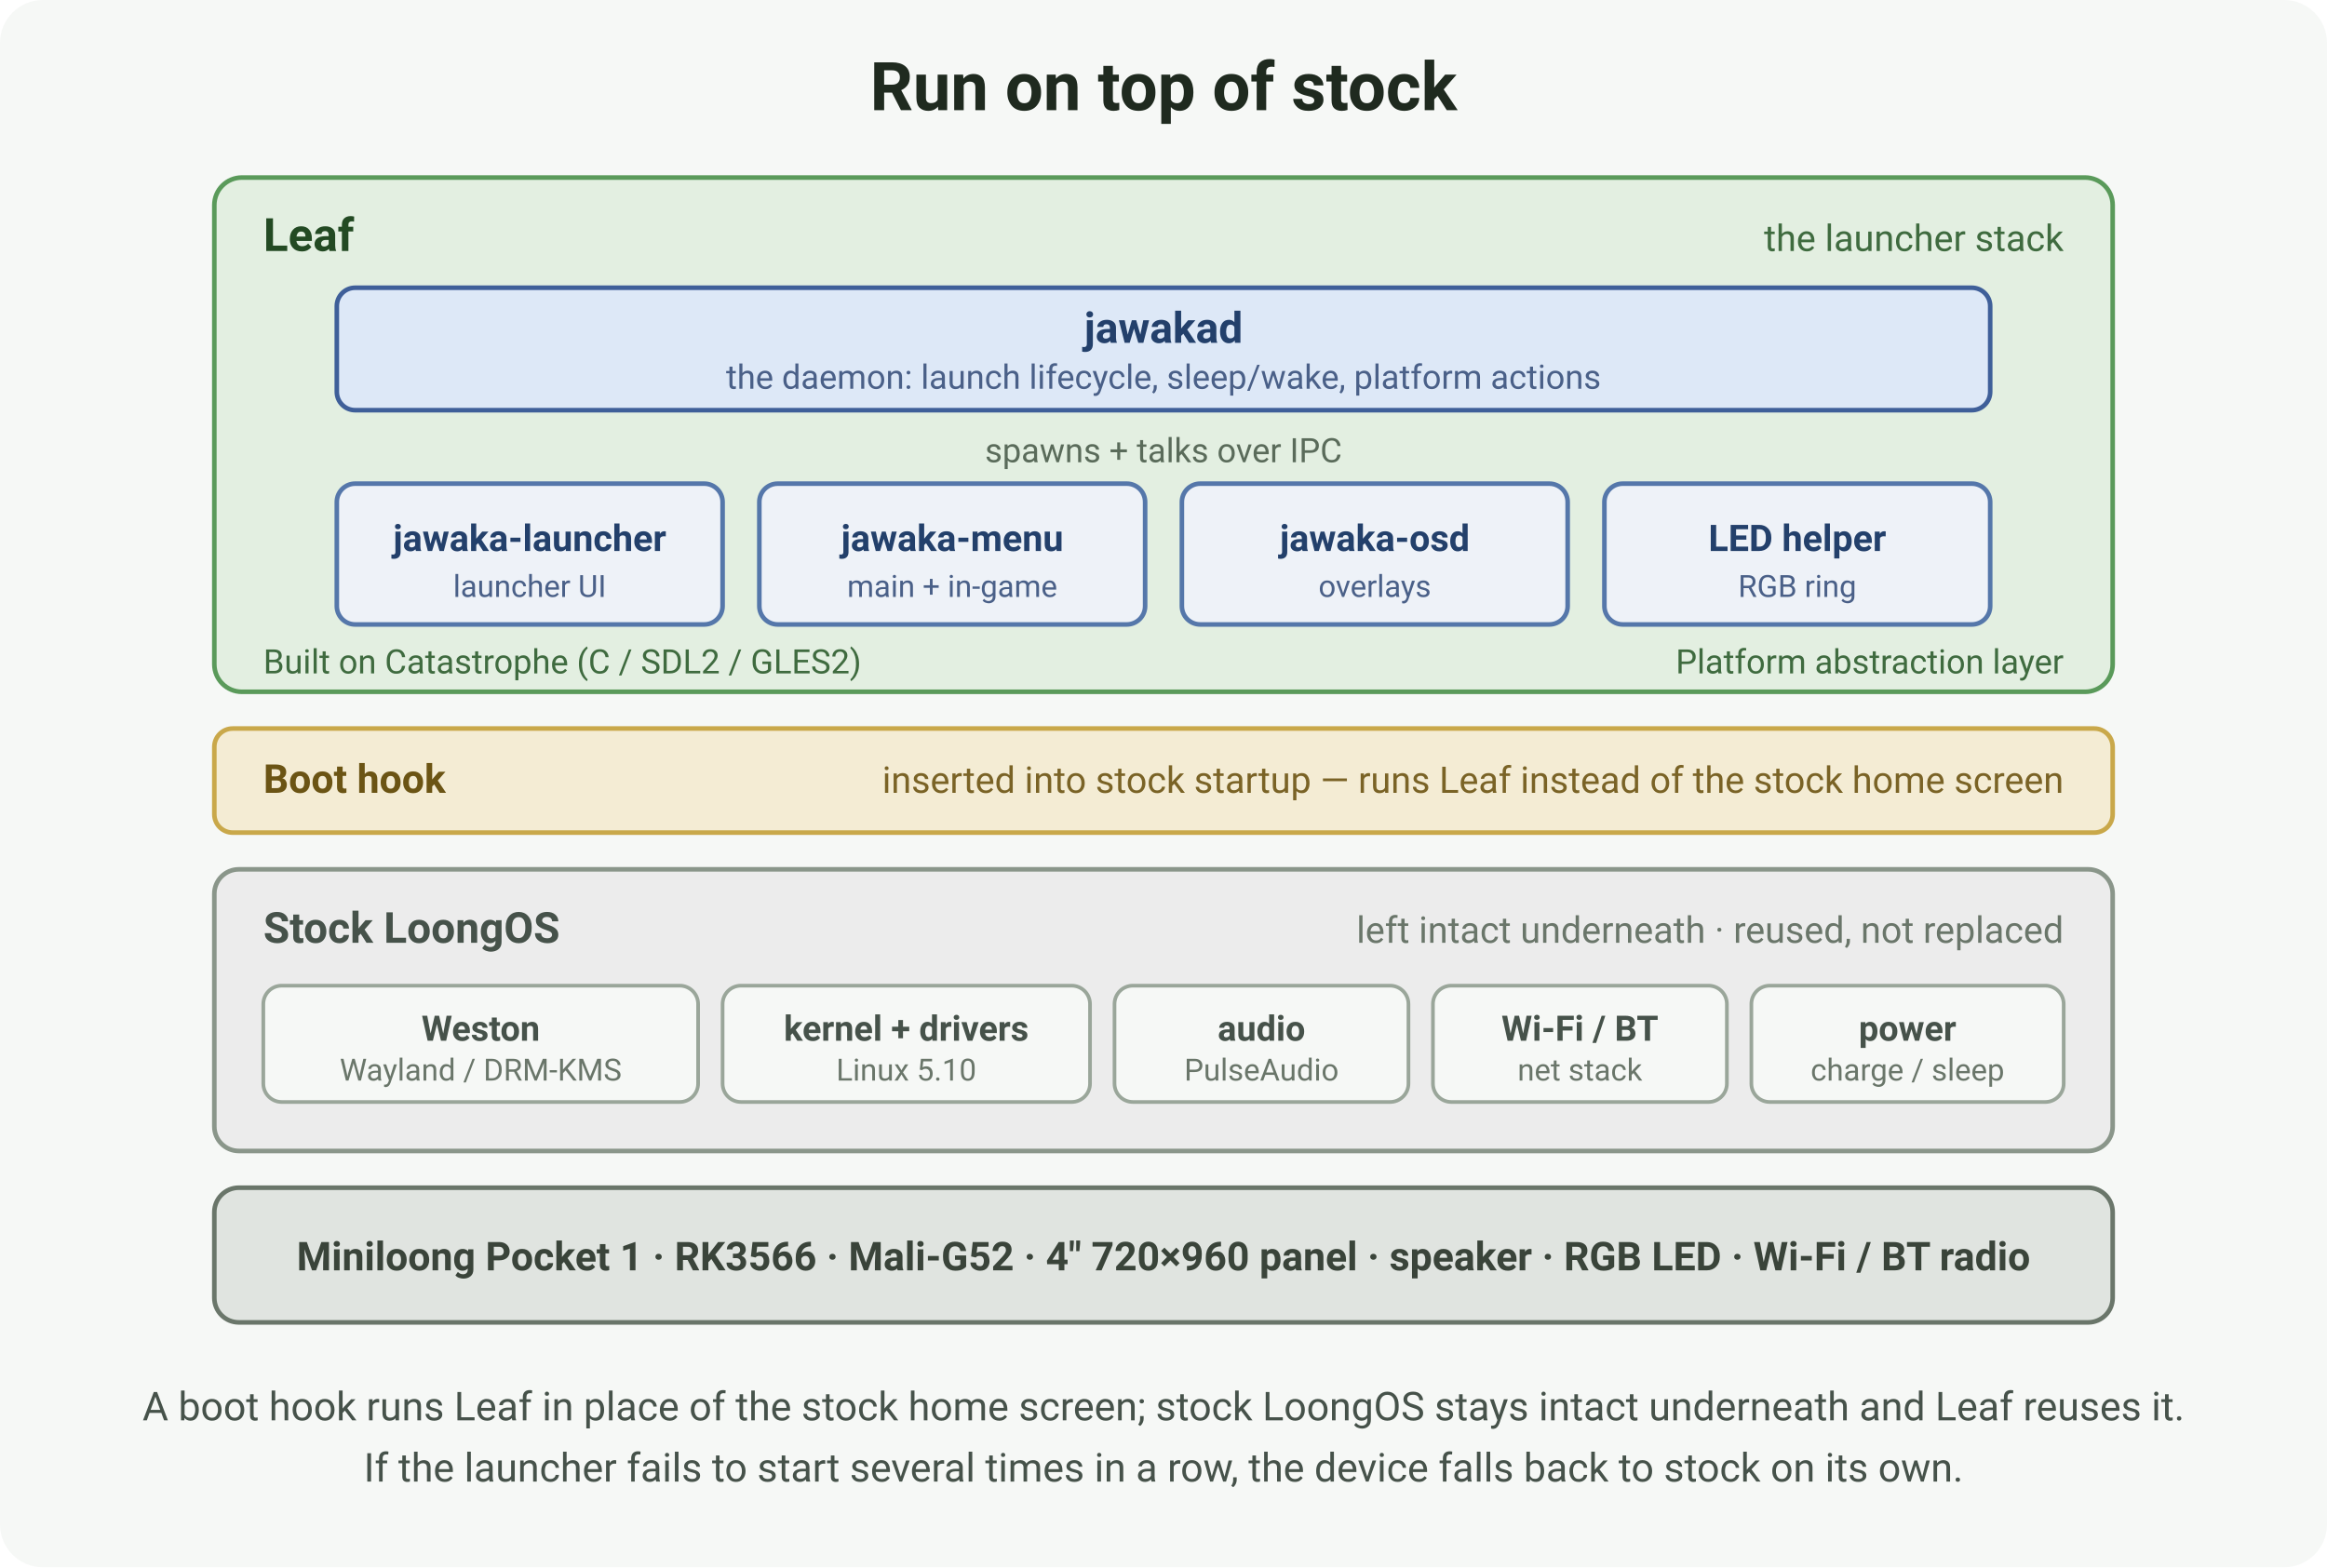
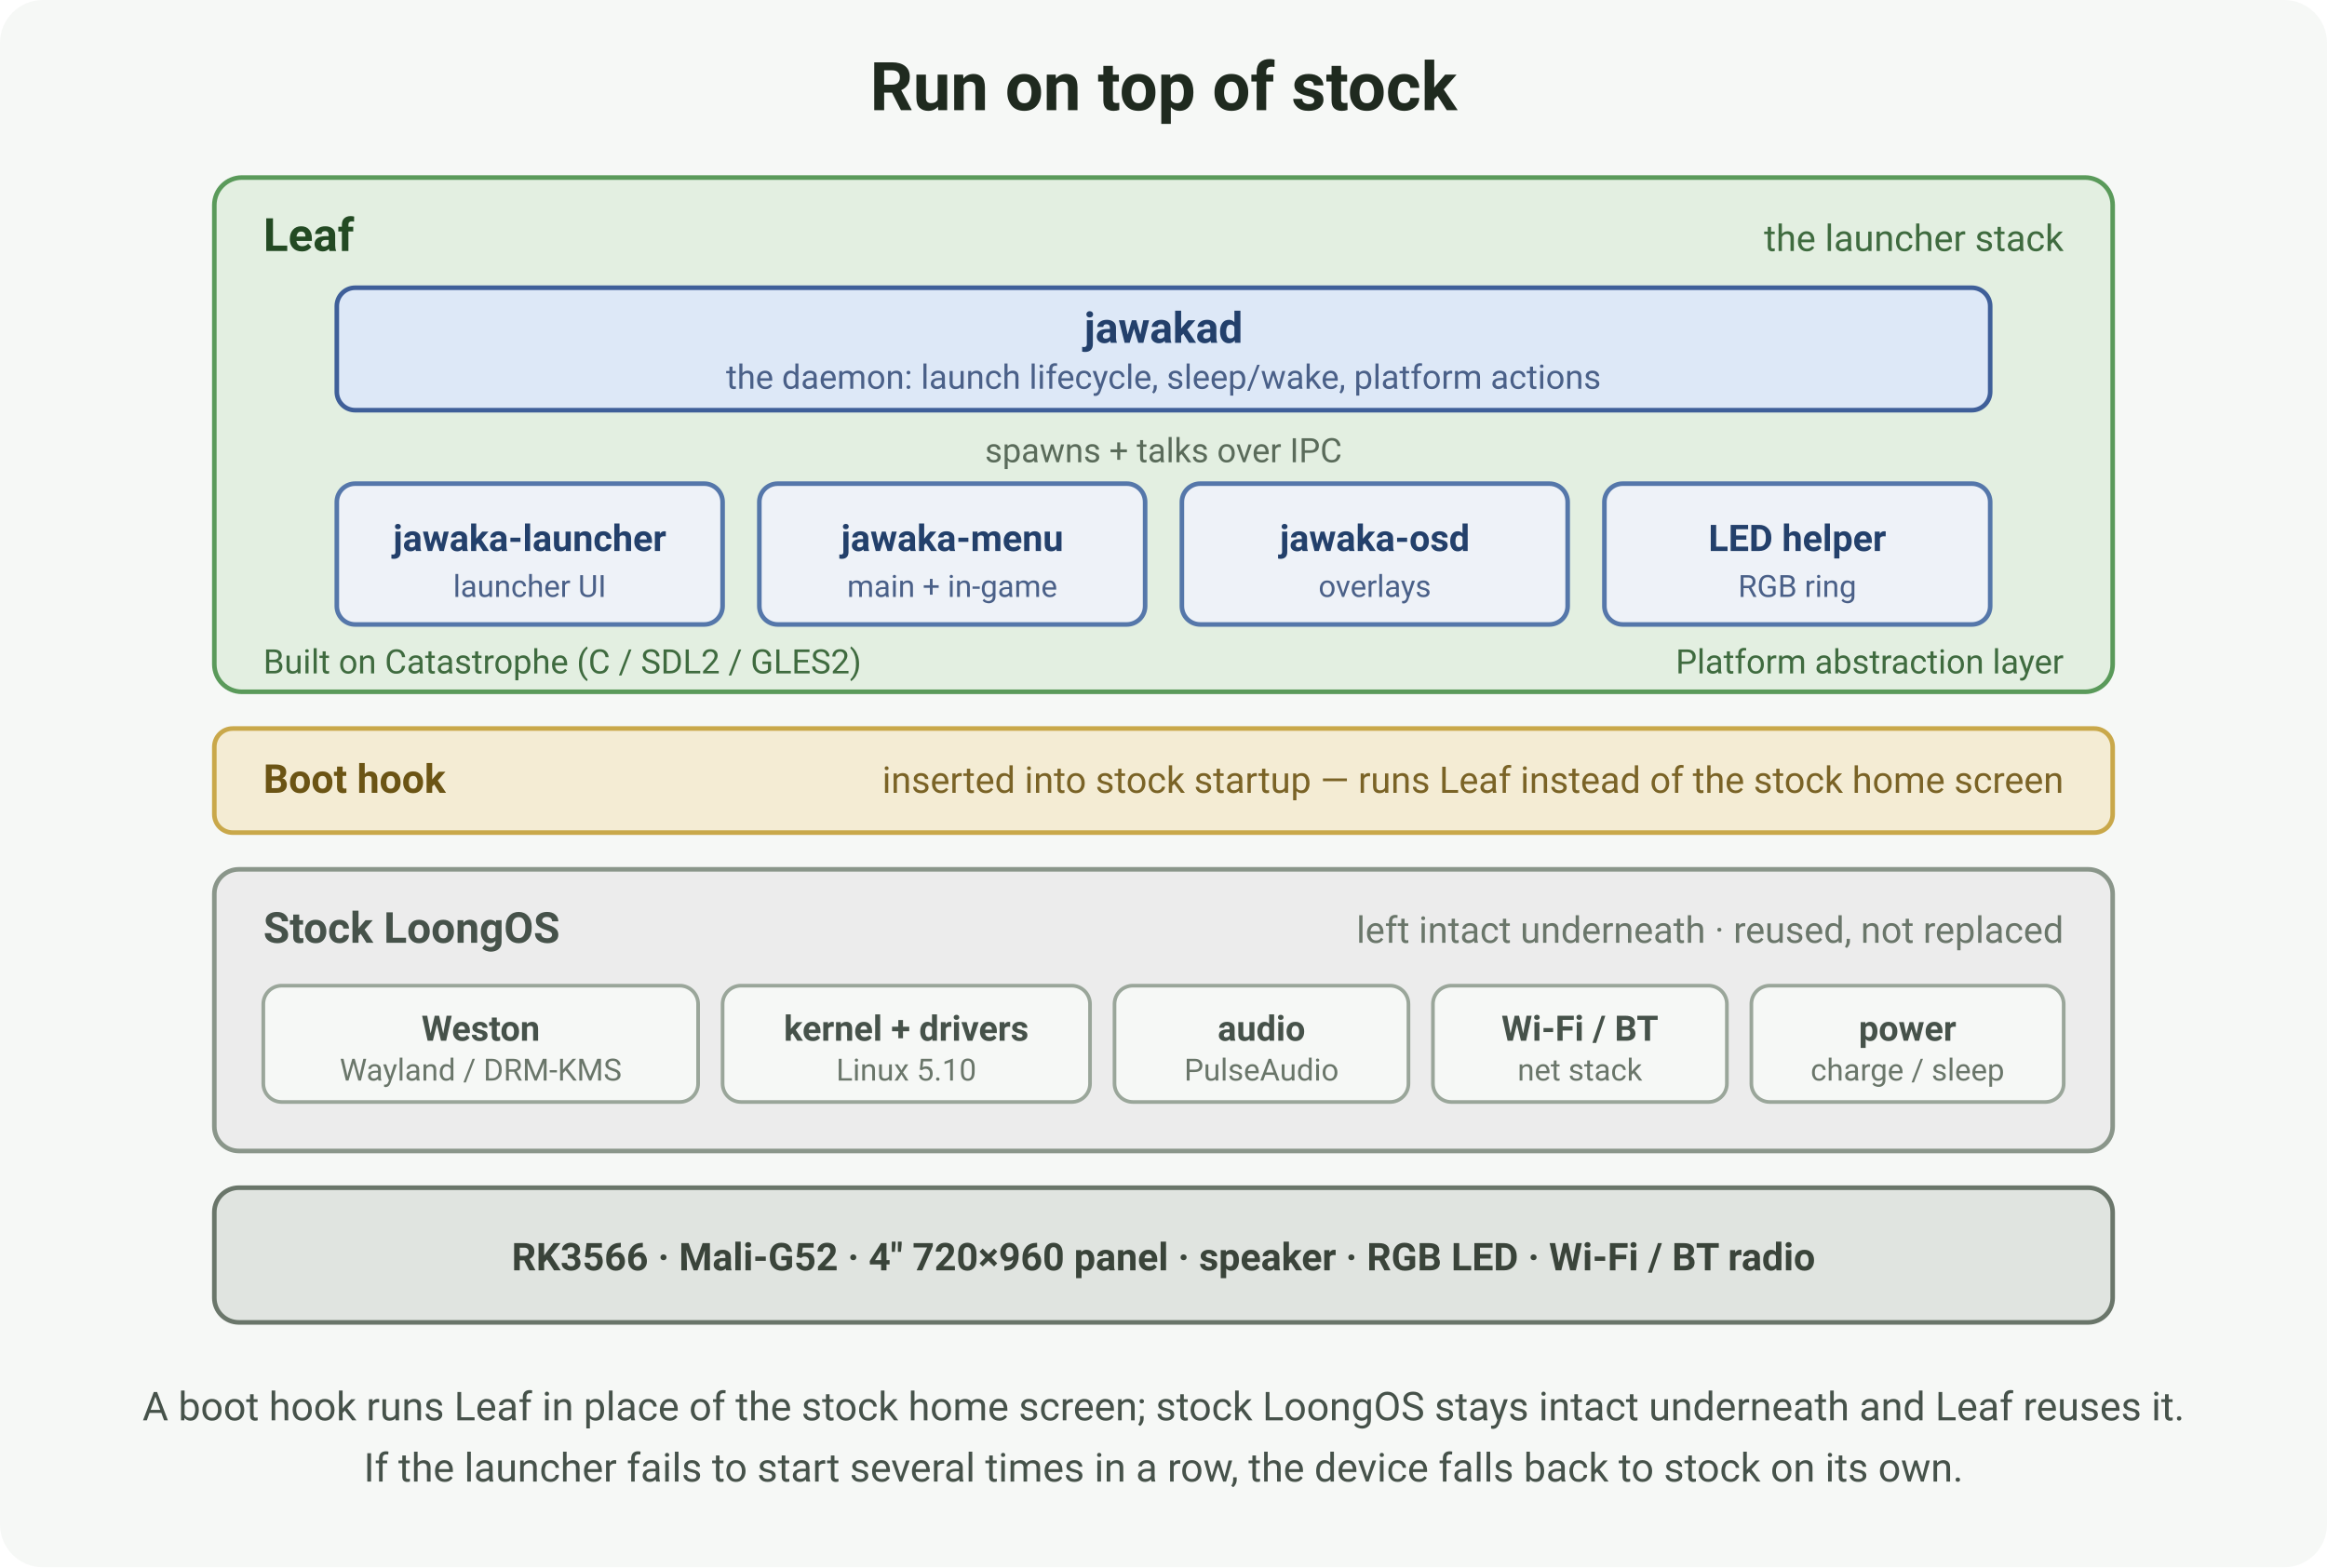
<svg xmlns="http://www.w3.org/2000/svg" viewBox="0 0 760 512" font-family="ui-sans-serif, system-ui, -apple-system, Segoe UI, Roboto, sans-serif">
  <rect x="0" y="0" width="760" height="512" rx="14" fill="#f6f8f6" />
  <text x="380" y="36" text-anchor="middle" font-size="22" font-weight="700" fill="#1f2a1f">Run on top of stock</text>
  <rect x="70" y="58" width="620" height="168" rx="9" fill="#e3efe1" stroke="#5a9a5a" stroke-width="1.5" />
  <text x="86" y="82" font-size="15" font-weight="700" fill="#234a23">Leaf</text>
  <text x="674" y="82" font-size="12" fill="#3f6b3f" text-anchor="end">the launcher stack</text>
  <rect x="110" y="94" width="540" height="40" rx="6" fill="#dde8f7" stroke="#3f5f99" stroke-width="1.5" />
  <text x="380" y="112" font-size="14" font-weight="700" fill="#23406b" text-anchor="middle">jawakad</text>
  <text x="380" y="127" font-size="11" fill="#4a6088" text-anchor="middle">the daemon: launch lifecycle, sleep/wake, platform actions</text>
  <text x="380" y="151" font-size="11" fill="#5a6b5a" text-anchor="middle">spawns + talks over IPC</text>
  <rect x="110" y="158" width="126" height="46" rx="6" fill="#eef2f8" stroke="#5577aa" stroke-width="1.5" />
  <text x="173" y="180" font-size="12" font-weight="600" fill="#23406b" text-anchor="middle">jawaka-launcher</text>
  <text x="173" y="195" font-size="10" fill="#4a6088" text-anchor="middle">launcher UI</text>
  <rect x="248" y="158" width="126" height="46" rx="6" fill="#eef2f8" stroke="#5577aa" stroke-width="1.5" />
  <text x="311" y="180" font-size="12" font-weight="600" fill="#23406b" text-anchor="middle">jawaka-menu</text>
  <text x="311" y="195" font-size="10" fill="#4a6088" text-anchor="middle">main + in-game</text>
  <rect x="386" y="158" width="126" height="46" rx="6" fill="#eef2f8" stroke="#5577aa" stroke-width="1.5" />
  <text x="449" y="180" font-size="12" font-weight="600" fill="#23406b" text-anchor="middle">jawaka-osd</text>
  <text x="449" y="195" font-size="10" fill="#4a6088" text-anchor="middle">overlays</text>
  <rect x="524" y="158" width="126" height="46" rx="6" fill="#eef2f8" stroke="#5577aa" stroke-width="1.5" />
  <text x="587" y="180" font-size="12" font-weight="600" fill="#23406b" text-anchor="middle">LED helper</text>
  <text x="587" y="195" font-size="10" fill="#4a6088" text-anchor="middle">RGB ring</text>
  <text x="86" y="220" font-size="11" fill="#3f6b3f">Built on Catastrophe (C / SDL2 / GLES2)</text>
  <text x="674" y="220" font-size="11" fill="#3f6b3f" text-anchor="end">Platform abstraction layer</text>
  <rect x="70" y="238" width="620" height="34" rx="6" fill="#f4ecd4" stroke="#c9a84a" stroke-width="1.5" />
  <text x="86" y="259" font-size="13" font-weight="700" fill="#6b5414">Boot hook</text>
  <text x="674" y="259" font-size="12" fill="#7a6326" text-anchor="end">inserted into stock startup — runs Leaf instead of the stock home screen</text>
  <rect x="70" y="284" width="620" height="92" rx="8" fill="#ececec" stroke="#8a968a" stroke-width="1.5" />
  <text x="86" y="308" font-size="14" font-weight="700" fill="#46524a">Stock LoongOS</text>
  <text x="674" y="308" font-size="12" fill="#6a766a" text-anchor="end">left intact underneath · reused, not replaced</text>
  <rect x="86" y="322" width="142" height="38" rx="6" fill="#f6f8f6" stroke="#9aa69a" stroke-width="1.2" />
  <text x="157" y="340" font-size="11.5" font-weight="600" fill="#46524a" text-anchor="middle">Weston</text>
  <text x="157" y="353" font-size="10" fill="#6a766a" text-anchor="middle">Wayland / DRM-KMS</text>
  <rect x="236" y="322" width="120" height="38" rx="6" fill="#f6f8f6" stroke="#9aa69a" stroke-width="1.2" />
  <text x="296" y="340" font-size="11.5" font-weight="600" fill="#46524a" text-anchor="middle">kernel + drivers</text>
  <text x="296" y="353" font-size="10" fill="#6a766a" text-anchor="middle">Linux 5.10</text>
  <rect x="364" y="322" width="96" height="38" rx="6" fill="#f6f8f6" stroke="#9aa69a" stroke-width="1.2" />
  <text x="412" y="340" font-size="11.5" font-weight="600" fill="#46524a" text-anchor="middle">audio</text>
  <text x="412" y="353" font-size="10" fill="#6a766a" text-anchor="middle">PulseAudio</text>
  <rect x="468" y="322" width="96" height="38" rx="6" fill="#f6f8f6" stroke="#9aa69a" stroke-width="1.2" />
  <text x="516" y="340" font-size="11.5" font-weight="600" fill="#46524a" text-anchor="middle">Wi-Fi / BT</text>
  <text x="516" y="353" font-size="10" fill="#6a766a" text-anchor="middle">net stack</text>
  <rect x="572" y="322" width="102" height="38" rx="6" fill="#f6f8f6" stroke="#9aa69a" stroke-width="1.2" />
  <text x="623" y="340" font-size="11.5" font-weight="600" fill="#46524a" text-anchor="middle">power</text>
  <text x="623" y="353" font-size="10" fill="#6a766a" text-anchor="middle">charge / sleep</text>
  <rect x="70" y="388" width="620" height="44" rx="8" fill="#e0e4e0" stroke="#6a766a" stroke-width="1.5" />
-   <text x="380" y="415" font-size="13" font-weight="600" fill="#3a443a" text-anchor="middle">Miniloong Pocket 1 · RK3566 · Mali-G52 · 4″ 720×960 panel · speaker · RGB LED · Wi-Fi / BT radio</text>
+   <text x="380" y="415" font-size="12.5" font-weight="600" fill="#3a443a" text-anchor="middle">RK3566 · Mali-G52 · 4″ 720×960 panel · speaker · RGB LED · Wi-Fi / BT radio</text>
  <text x="380" y="464" text-anchor="middle" font-size="13" fill="#46524a">A boot hook runs Leaf in place of the stock home screen; stock LoongOS stays intact underneath and Leaf reuses it.</text>
  <text x="380" y="484" text-anchor="middle" font-size="13" fill="#46524a">If the launcher fails to start several times in a row, the device falls back to stock on its own.</text>
</svg>
